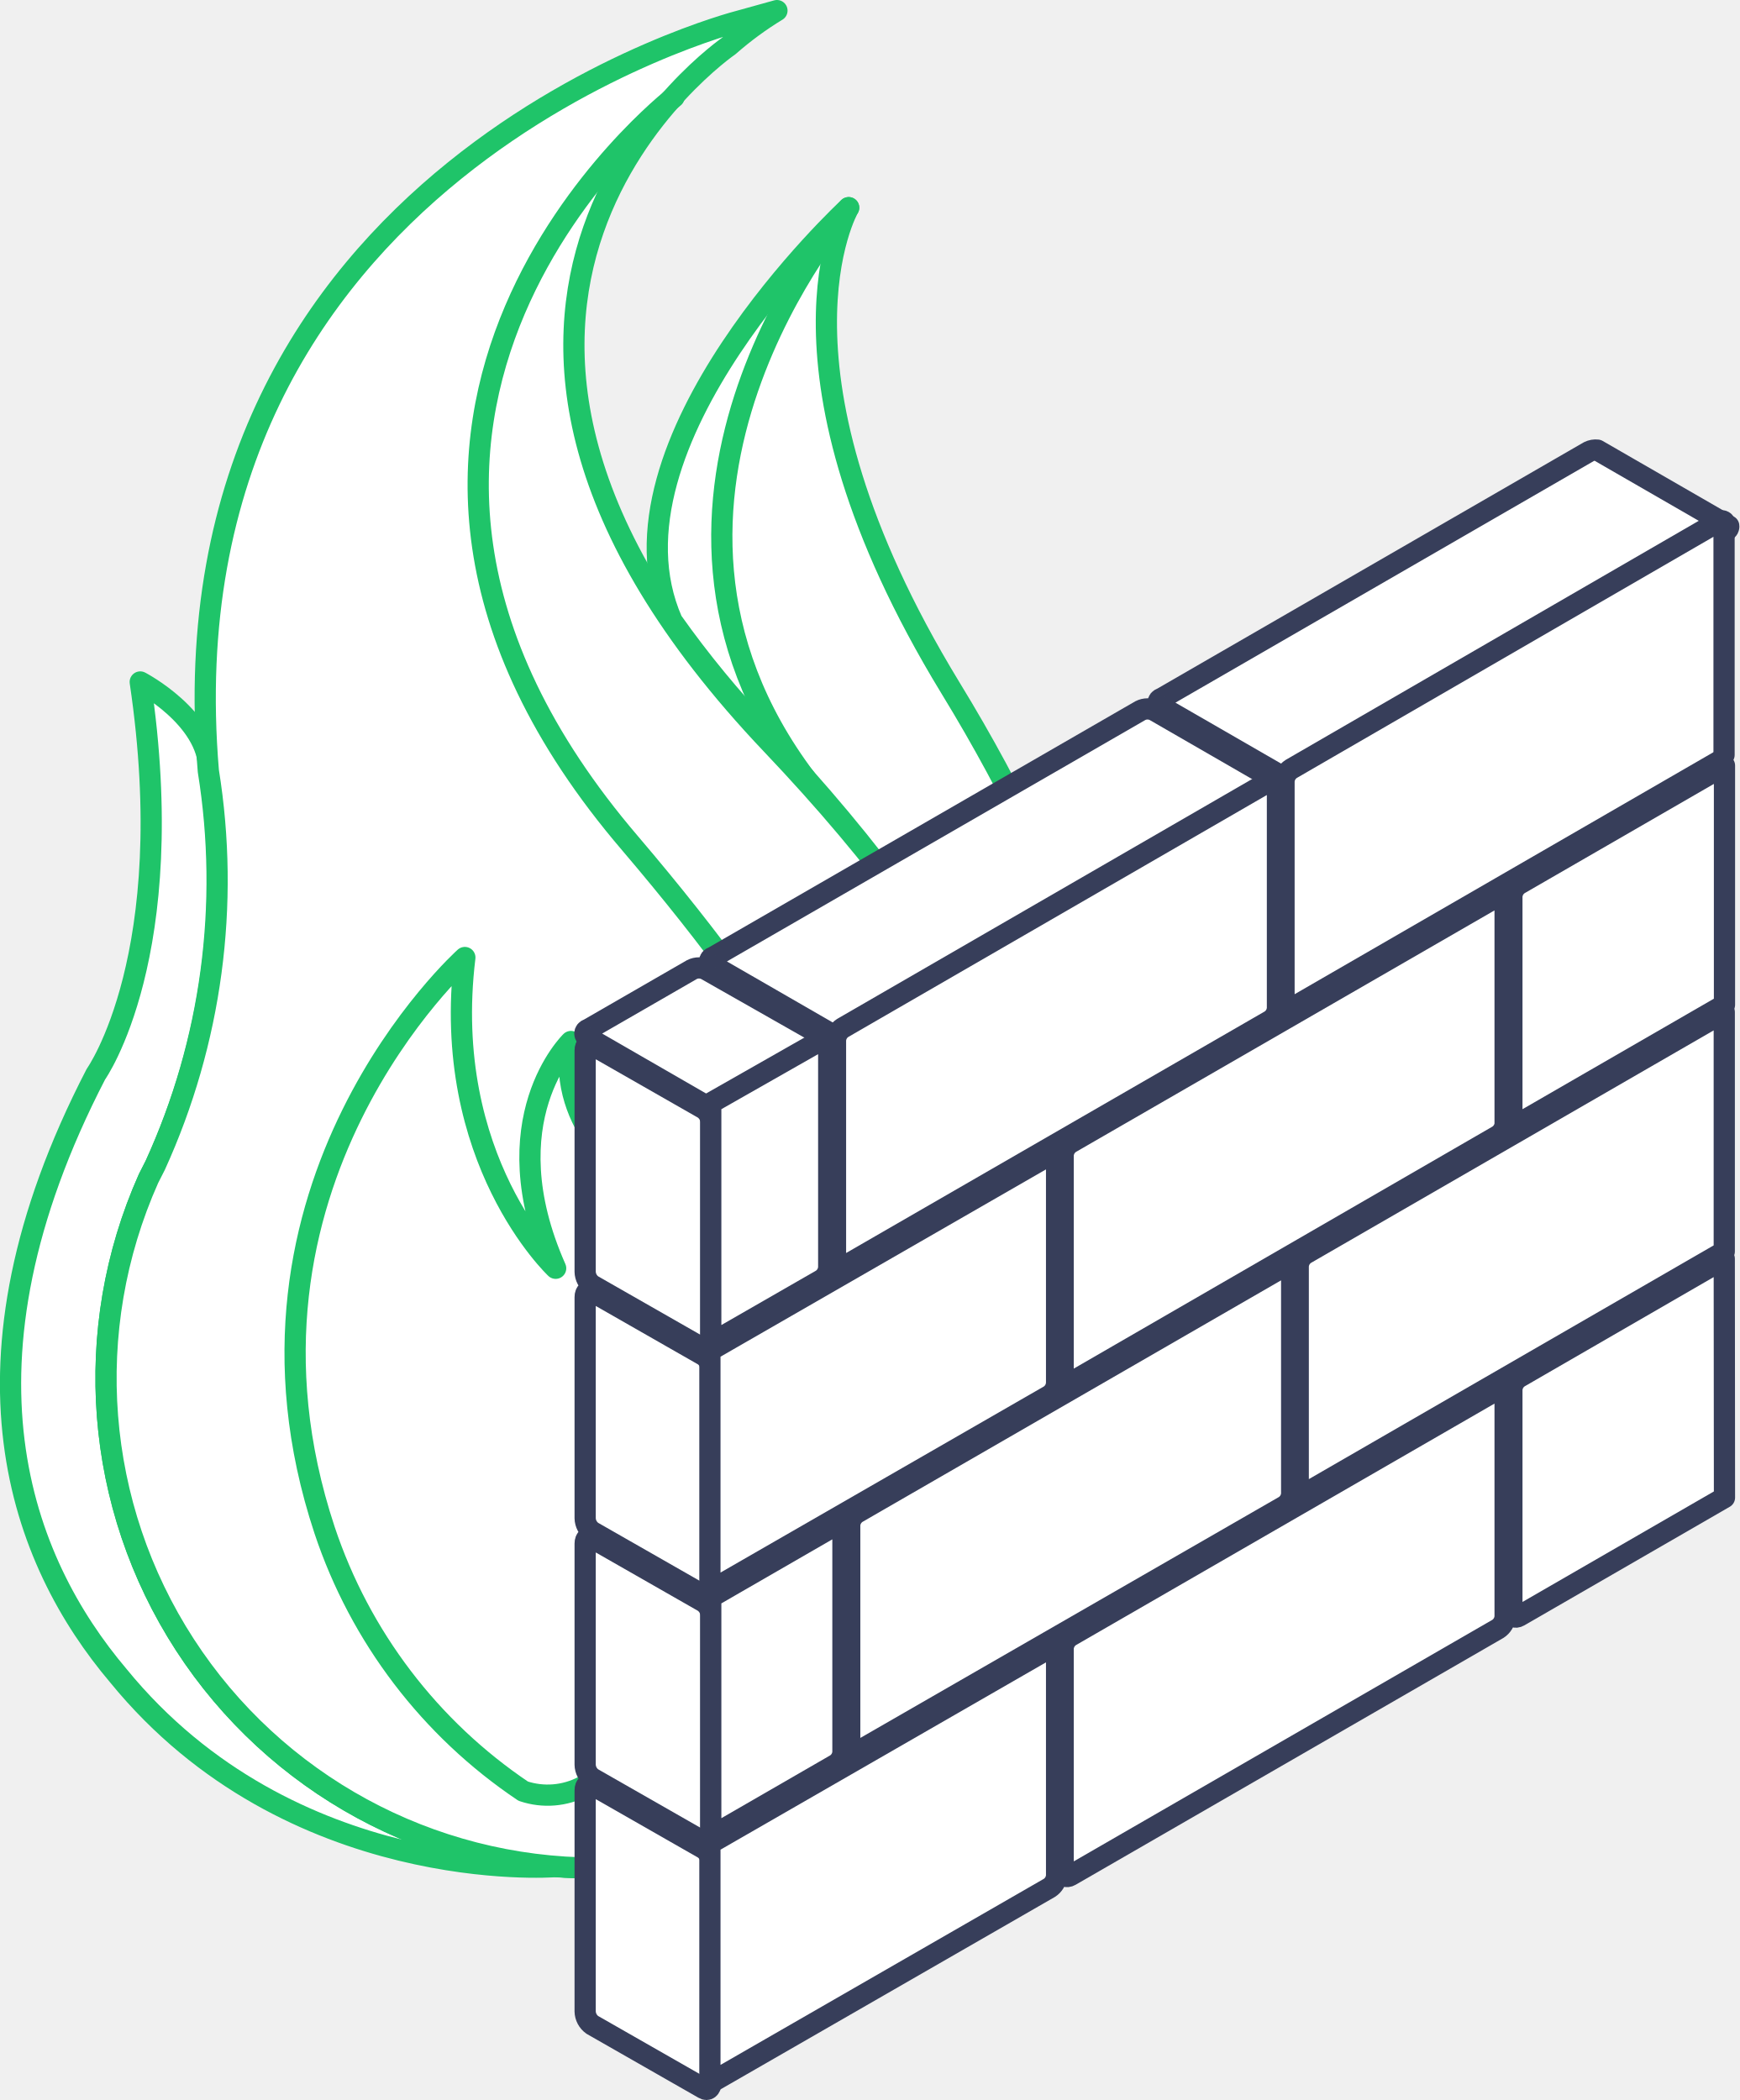
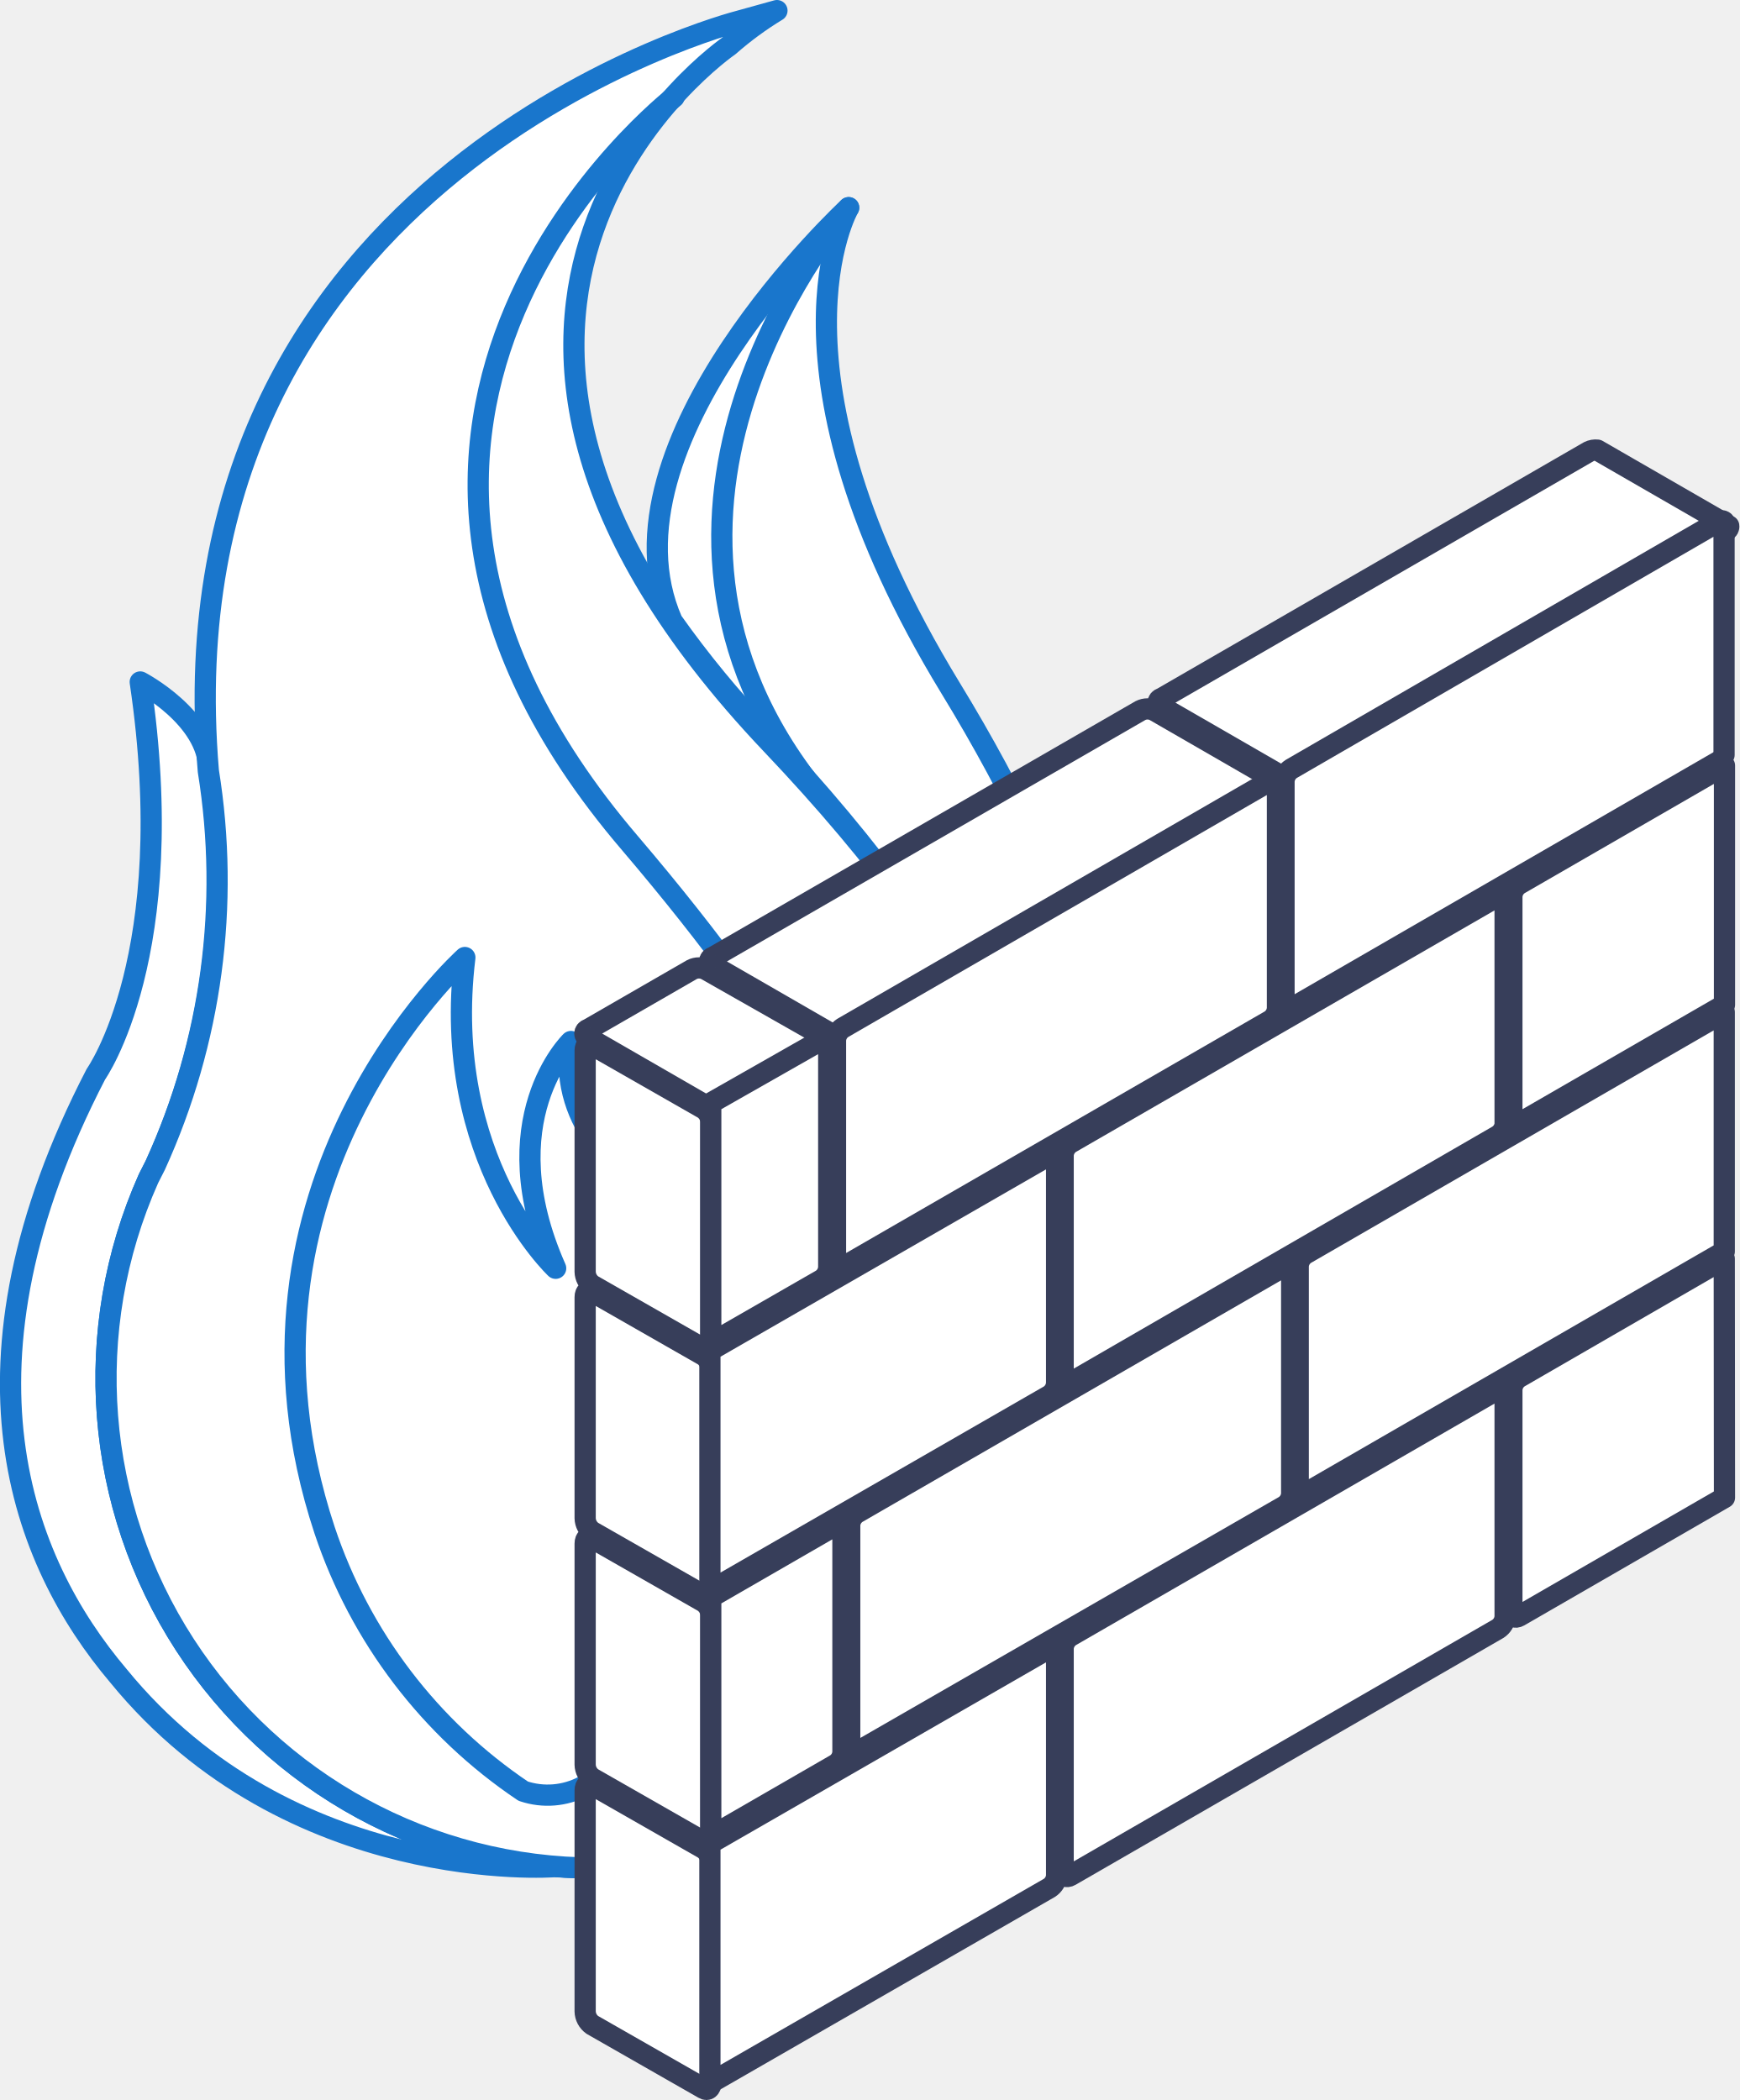
<svg xmlns="http://www.w3.org/2000/svg" width="81.99" height="99" viewBox="0 0 81.99 99">
  <g id="Layer_2" data-name="Layer 2">
    <g id="Benefits_-_1200" data-name="Benefits - 1200">
      <g id="Better_Way" data-name="Better Way">
        <g id="Protect">
          <g id="firewall_-_med" data-name="firewall - med">
            <g>
-               <path d="M26.12,88s-12.43.94-20.54-9C1,73.59-2.6,64.4,4.52,50.64c0,0,4-5.62,2.09-18.49,0,0,3.22,1.68,3.24,4.15l0-.26,0,.26A32.39,32.39,0,0,1,7.32,54.93L7,55.56A23.1,23.1,0,0,0,28.08,88.07Z" style="fill: #fff;stroke: #1fc469;stroke-linecap: round;stroke-linejoin: round" />
+               <path d="M26.12,88s-12.43.94-20.54-9C1,73.59-2.6,64.4,4.52,50.64c0,0,4-5.62,2.09-18.49,0,0,3.22,1.68,3.24,4.15l0-.26,0,.26A32.39,32.39,0,0,1,7.32,54.93L7,55.56A23.1,23.1,0,0,0,28.08,88.07Z" style="fill: #fff;stroke: #1976CC;stroke-linecap: round;stroke-linejoin: round" />
              <g>
-                 <path d="M27.79,88S42.63,88.55,50,74.74l0,0c4.05-7.5,7.43-21.66-5.22-42.34C35.61,17.34,40,9.79,40,9.79s-12,11.1-8.32,19.49h0a47.52,47.52,0,0,0,4.36,5.3c10.23,10.86,14.85,20.6,14.84,30A23.35,23.35,0,0,1,27.79,88" style="fill: #fff;stroke: #1fc469;stroke-linecap: round;stroke-linejoin: round" />
-                 <path d="M40,9.79S28,23.51,38,36.74" style="fill: none;stroke: #1fc469;stroke-linecap: round;stroke-linejoin: round" />
+                 <path d="M27.79,88S42.63,88.55,50,74.74l0,0c4.05-7.5,7.43-21.66-5.22-42.34C35.61,17.34,40,9.79,40,9.79s-12,11.1-8.32,19.49h0a47.52,47.52,0,0,0,4.36,5.3c10.23,10.86,14.85,20.6,14.84,30A23.35,23.35,0,0,1,27.79,88" style="fill: #fff;stroke: #1976CC;stroke-linecap: round;stroke-linejoin: round" />
+                 <path d="M40,9.79S28,23.51,38,36.74" style="fill: none;stroke: #1976CC;stroke-linecap: round;stroke-linejoin: round" />
              </g>
              <g>
-                 <path d="M51.2,64.83c0-9.32-4.62-19-14.84-29.75-19.71-20.76-2-32.92-2-32.92A16,16,0,0,1,36.62.5L34.82,1s-27.39,7-25,35.35A32.39,32.39,0,0,1,7.32,54.93L7,55.56A23.1,23.1,0,0,0,28.08,88.07,23.25,23.25,0,0,0,51.2,64.83" style="fill: #fff;stroke: #1fc469;stroke-linecap: round;stroke-linejoin: round" />
-                 <path d="M33,87.55c10.13-2.88,11.21-16.54,10-24-1.2-7.17-5.54-14.68-13.29-23.78C12.45,19.61,31.77,4.58,31.77,4.58" style="fill: none;stroke: #1fc469;stroke-linecap: round;stroke-linejoin: round" />
-                 <path d="M27.5,84.21s13.26-7.83,5.55-21c0,0-3.33-5.13-2.52-9.33l-.69,1.68s-3.59-2.35-2.93-6.46c0,0-3.82,3.69-.72,10.69,0,0-5.44-5.11-4.28-14.65,0,0-12,10.74-6.61,27a23.94,23.94,0,0,0,9.36,12.3A3.61,3.61,0,0,0,27.5,84.21Z" style="fill: none;stroke: #1fc469;stroke-linecap: round;stroke-linejoin: round" />
+                 <path d="M51.2,64.83c0-9.32-4.62-19-14.84-29.75-19.71-20.76-2-32.92-2-32.92A16,16,0,0,1,36.62.5L34.82,1s-27.39,7-25,35.35A32.39,32.39,0,0,1,7.32,54.93L7,55.56A23.1,23.1,0,0,0,28.08,88.07,23.25,23.25,0,0,0,51.2,64.83" style="fill: #fff;stroke: #1976CC;stroke-linecap: round;stroke-linejoin: round" />
+                 <path d="M33,87.55c10.13-2.88,11.21-16.54,10-24-1.2-7.17-5.54-14.68-13.29-23.78C12.45,19.61,31.77,4.58,31.77,4.58" style="fill: none;stroke: #1976CC;stroke-linecap: round;stroke-linejoin: round" />
+                 <path d="M27.5,84.21s13.26-7.83,5.55-21c0,0-3.33-5.13-2.52-9.33l-.69,1.68s-3.59-2.35-2.93-6.46c0,0-3.82,3.69-.72,10.69,0,0-5.44-5.11-4.28-14.65,0,0-12,10.74-6.61,27a23.94,23.94,0,0,0,9.36,12.3A3.61,3.61,0,0,0,27.5,84.21Z" style="fill: none;stroke: #1976CC;stroke-linecap: round;stroke-linejoin: round" />
              </g>
            </g>
            <g>
              <g>
                <path d="M39.07,49.44l-4.89,2.82a.74.74,0,0,1-.67,0l-5.79-3.34a.2.2,0,0,1,0-.39l4.89-2.82a.74.74,0,0,1,.67,0L39.07,49A.2.2,0,0,1,39.07,49.44Z" style="fill: #fff;stroke: #373e5a;stroke-linecap: round;stroke-linejoin: round" />
                <path d="M60.21,37.23,40.06,48.86a.74.74,0,0,1-.67,0L33.6,45.52a.2.2,0,0,1,0-.39L53.75,33.5a.74.74,0,0,1,.67,0l5.79,3.34A.2.2,0,0,1,60.21,37.23Z" style="fill: #fff;stroke: #373e5a;stroke-linecap: round;stroke-linejoin: round" />
                <path d="M81.48,24.79a.21.21,0,0,1-.13.23L61.2,36.66a.74.74,0,0,1-.67,0l-5.79-3.34a.2.2,0,0,1,0-.39L74.89,21.29a.71.71,0,0,1,.4-.07Z" style="fill: #fff;stroke: #373e5a;stroke-linecap: round;stroke-linejoin: round" />
              </g>
              <g>
                <path d="M33.17,63.59l-5.25-3a.8.8,0,0,1-.34-.64V49.52c0-.25.15-.36.34-.25l5.25,3a.8.8,0,0,1,.34.64V63.33C33.5,63.58,33.35,63.69,33.17,63.59Z" style="fill: #fff;stroke: #373e5a;stroke-linecap: round;stroke-linejoin: round" />
                <path d="M33.17,75.21l-5.25-3a.8.8,0,0,1-.34-.64V61.15c0-.25.15-.36.34-.25l5.25,3a.8.8,0,0,1,.34.64V75C33.5,75.2,33.35,75.32,33.17,75.21Z" style="fill: #fff;stroke: #373e5a;stroke-linecap: round;stroke-linejoin: round" />
                <path d="M33.17,86.83l-5.25-3a.8.8,0,0,1-.34-.64V72.77c0-.25.15-.36.34-.25l5.25,3a.8.8,0,0,1,.34.64V86.58C33.5,86.83,33.35,86.94,33.17,86.83Z" style="fill: #fff;stroke: #373e5a;stroke-linecap: round;stroke-linejoin: round" />
                <path d="M33.17,98.46l-5.25-3a.8.8,0,0,1-.34-.64V84.4c0-.25.15-.36.34-.25l5.25,3a.8.8,0,0,1,.34.64V98.21C33.5,98.45,33.35,98.57,33.17,98.46Z" style="fill: #fff;stroke: #373e5a;stroke-linecap: round;stroke-linejoin: round" />
              </g>
              <g>
                <path d="M39.72,59.74,59.87,48.11a.74.74,0,0,0,.34-.58V37c0-.21-.15-.3-.34-.19L39.72,48.46a.74.74,0,0,0-.34.58V59.55C39.38,59.77,39.53,59.85,39.72,59.74Z" style="fill: #fff;stroke: #373e5a;stroke-linecap: round;stroke-linejoin: round" />
                <path d="M60.86,47.54,81,35.9a.71.71,0,0,0,.26-.31v-11a.21.21,0,0,0-.26,0L60.86,36.25a.74.74,0,0,0-.34.58V47.34C60.52,47.56,60.67,47.65,60.86,47.54Z" style="fill: #fff;stroke: #373e5a;stroke-linecap: round;stroke-linejoin: round" />
                <path d="M71.26,42.26V52.77c0,.21.15.3.34.19l9.68-5.59V36.09L71.6,41.68A.74.74,0,0,0,71.26,42.26Z" style="fill: #fff;stroke: #373e5a;stroke-linecap: round;stroke-linejoin: round" />
                <path d="M61.53,70.4,81.27,59V47.71L61.53,59.11a.74.74,0,0,0-.34.58V70.21C61.19,70.42,61.34,70.51,61.53,70.4Z" style="fill: #fff;stroke: #373e5a;stroke-linecap: round;stroke-linejoin: round" />
                <path d="M70.94,53V42.44c0-.21-.15-.3-.34-.19L50.45,53.88a.74.74,0,0,0-.34.58V65c0,.21.15.3.34.19L70.6,53.54A.74.74,0,0,0,70.94,53Z" style="fill: #fff;stroke: #373e5a;stroke-linecap: round;stroke-linejoin: round" />
                <path d="M40.39,71.32a.74.74,0,0,0-.34.58V82.41c0,.21.15.3.34.19L60.54,71a.74.74,0,0,0,.34-.58V59.88c0-.21-.15-.3-.34-.19Z" style="fill: #fff;stroke: #373e5a;stroke-linecap: round;stroke-linejoin: round" />
                <path d="M39.73,82.6V72.09c0-.21-.15-.3-.34-.19l-5.89,3.4V86.58l5.89-3.4A.74.74,0,0,0,39.73,82.6Z" style="fill: #fff;stroke: #373e5a;stroke-linecap: round;stroke-linejoin: round" />
                <path d="M70.6,65.5,50.45,77.13a.74.74,0,0,0-.34.58V88.23c0,.21.15.3.34.19L70.6,76.79a.74.74,0,0,0,.34-.58V65.69C70.94,65.48,70.79,65.39,70.6,65.5Z" style="fill: #fff;stroke: #373e5a;stroke-linecap: round;stroke-linejoin: round" />
                <path d="M81.27,59.34,71.6,64.93a.74.74,0,0,0-.34.58V76c0,.21.15.3.34.19l9.68-5.59Z" style="fill: #fff;stroke: #373e5a;stroke-linecap: round;stroke-linejoin: round" />
                <path d="M49.46,77.7l-16,9.21V98.21l16-9.21a.74.74,0,0,0,.34-.58V77.9C49.8,77.68,49.65,77.6,49.46,77.7Z" style="fill: #fff;stroke: #373e5a;stroke-linecap: round;stroke-linejoin: round" />
                <path d="M49.8,65.16V54.65c0-.21-.15-.3-.34-.19l-16,9.21V75l16-9.21A.74.74,0,0,0,49.8,65.16Z" style="fill: #fff;stroke: #373e5a;stroke-linecap: round;stroke-linejoin: round" />
                <path d="M39.06,59.74V49.22c0-.21-.15-.3-.34-.19L33.5,52V63.33l5.22-3A.74.74,0,0,0,39.06,59.74Z" style="fill: #fff;stroke: #373e5a;stroke-linecap: round;stroke-linejoin: round" />
              </g>
            </g>
          </g>
        </g>
      </g>
    </g>
  </g>
</svg>
